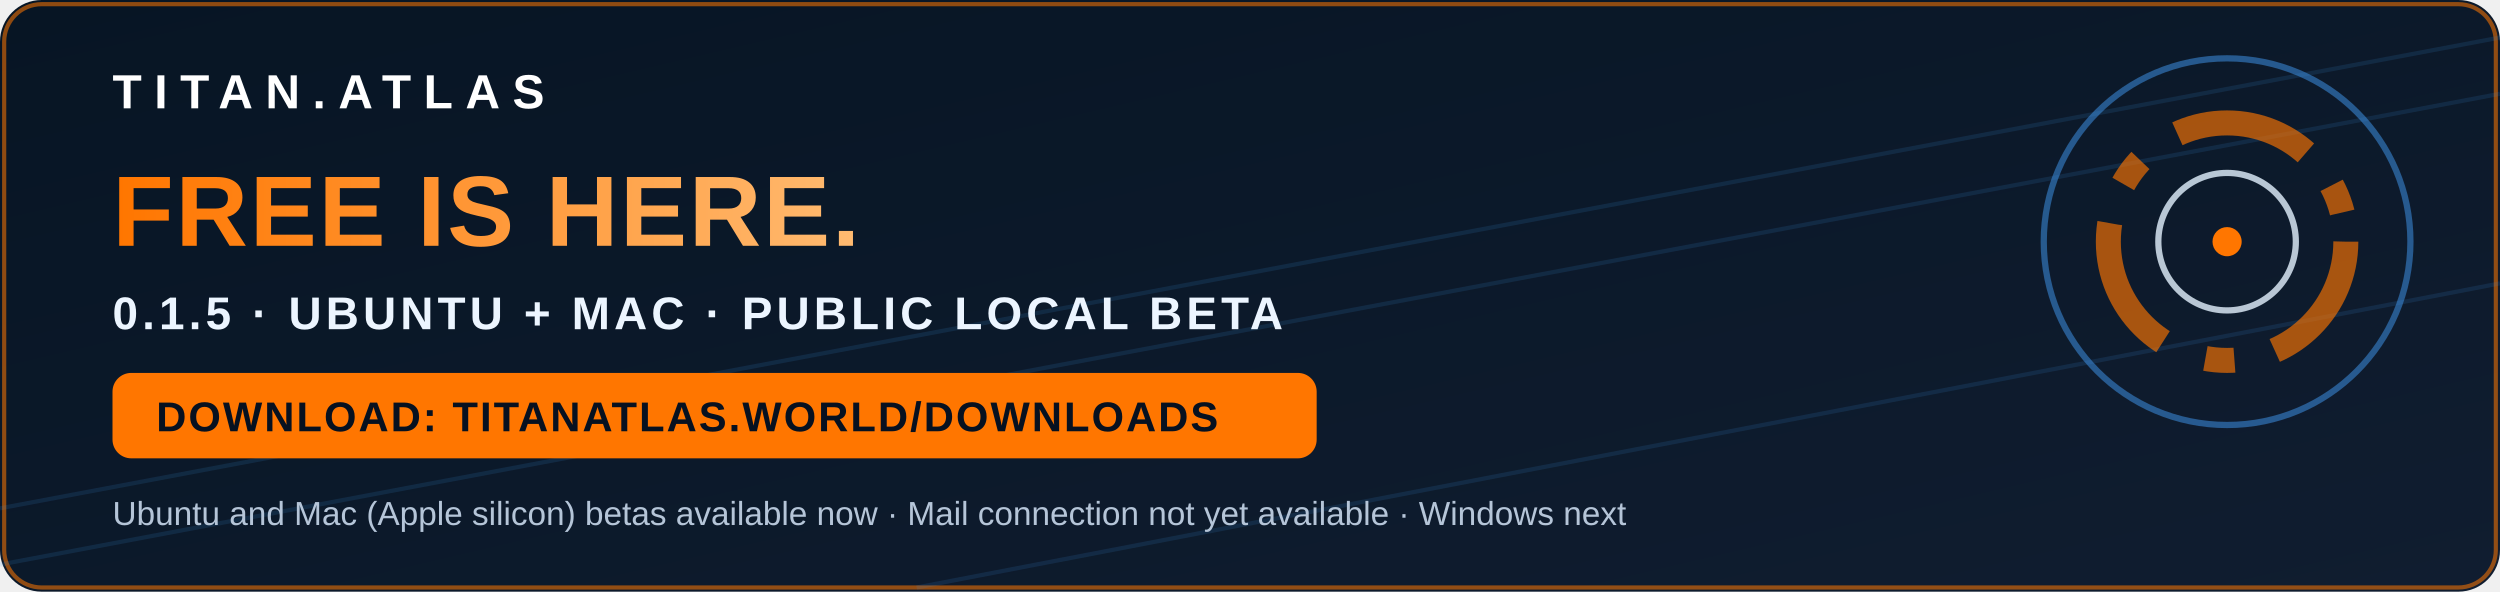
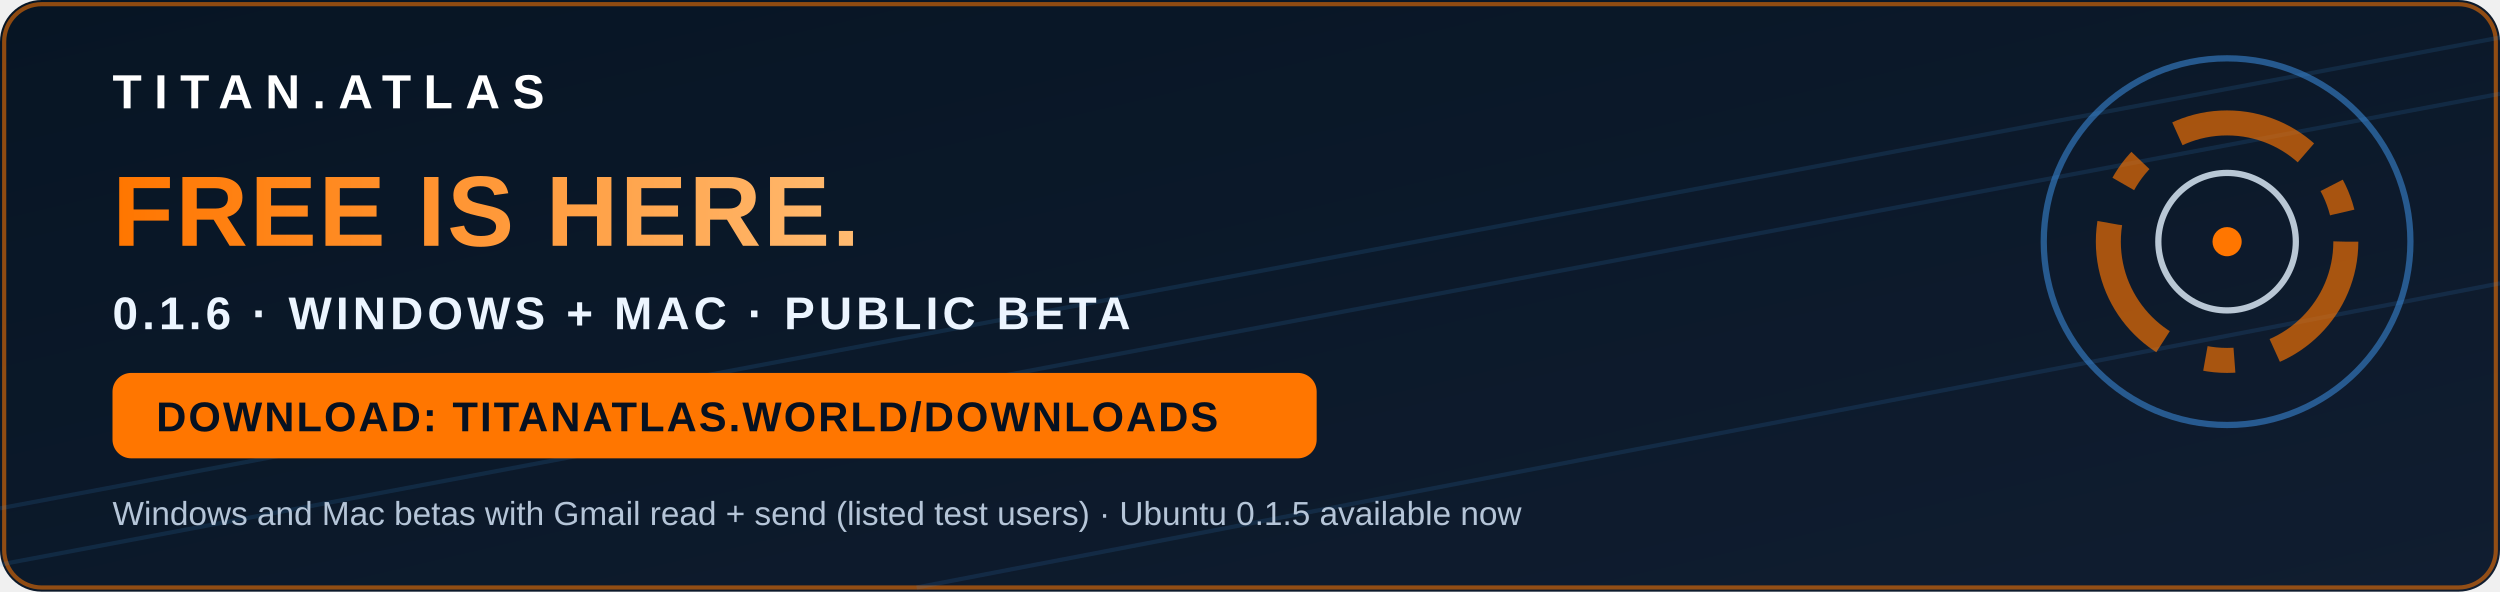
- <svg xmlns="http://www.w3.org/2000/svg" viewBox="0 0 1200 284" width="1200" height="284" role="img" aria-label="Titan.Atlas Free 0.1.5 public local beta is available now for Ubuntu and Mac (Apple silicon). Mail connection is not available yet.">
+ <svg xmlns="http://www.w3.org/2000/svg" viewBox="0 0 1200 284" width="1200" height="284" role="img" aria-label="Titan.Atlas Free public beta is available now for Windows, Mac (Apple silicon) and Ubuntu. Windows and Mac 0.1.6 include Gmail read and send for listed test users.">
  <defs>
    <linearGradient id="a" x1="0" x2="1" y1="0" y2="1">
      <stop offset="0" stop-color="#071524" />
      <stop offset="1" stop-color="#101d30" />
    </linearGradient>
    <linearGradient id="b" x1="0" y1="0" x2="1" y2="0">
      <stop stop-color="#ff7600" />
      <stop offset="1" stop-color="#ffba70" />
    </linearGradient>
  </defs>
  <rect width="1200" height="284" rx="20" fill="url(#a)" />
  <rect x="2" y="2" width="1196" height="280" rx="18" fill="none" stroke="#ff7600" stroke-opacity=".55" stroke-width="2" />
  <path d="M0 244L1200 18M0 271L1200 45M440 282L1200 136" stroke="#3d8fe0" stroke-opacity=".14" stroke-width="2" />
  <circle cx="1069" cy="116" r="88" fill="none" stroke="#3d8fe0" stroke-width="3" stroke-opacity=".55" />
  <circle cx="1069" cy="116" r="57" fill="none" stroke="#ff7600" stroke-width="12" stroke-opacity=".64" stroke-dasharray="66 20 14 22" />
  <circle cx="1069" cy="116" r="33" fill="none" stroke="#e3f2ff" stroke-width="3" stroke-opacity=".8" />
  <circle cx="1069" cy="116" r="7" fill="#ff7600" />
  <text x="54" y="52" font-family="Arial,Helvetica,sans-serif" font-size="23" fill="#ffffff" letter-spacing="6" font-weight="700">TITAN.ATLAS</text>
  <text x="54" y="118" font-family="Arial,Helvetica,sans-serif" font-size="48" fill="url(#b)" font-weight="800" letter-spacing="1">FREE IS HERE.</text>
-   <text x="54" y="158" font-family="Arial,Helvetica,sans-serif" font-size="22" fill="#ecf5ff" font-weight="700" letter-spacing="2">0.1.5 · UBUNTU + MAC · PUBLIC LOCAL BETA</text>
+   <text x="54" y="158" font-family="Arial,Helvetica,sans-serif" font-size="22" fill="#ecf5ff" font-weight="700" letter-spacing="2">0.1.6 · WINDOWS + MAC · PUBLIC BETA</text>
  <rect x="54" y="179" width="578" height="41" rx="9" fill="#ff7600" />
  <text x="75" y="207" font-family="Arial,Helvetica,sans-serif" font-size="20" fill="#071120" font-weight="800" letter-spacing="1">DOWNLOAD: TITANATLAS.WORLD/DOWNLOADS</text>
-   <text x="54" y="252" font-family="Arial,Helvetica,sans-serif" font-size="16" fill="#b5c5d8">Ubuntu and Mac (Apple silicon) betas available now · Mail connection not yet available · Windows next</text>
+   <text x="54" y="252" font-family="Arial,Helvetica,sans-serif" font-size="16" fill="#b5c5d8">Windows and Mac betas with Gmail read + send (listed test users) · Ubuntu 0.1.5 available now</text>
</svg>
